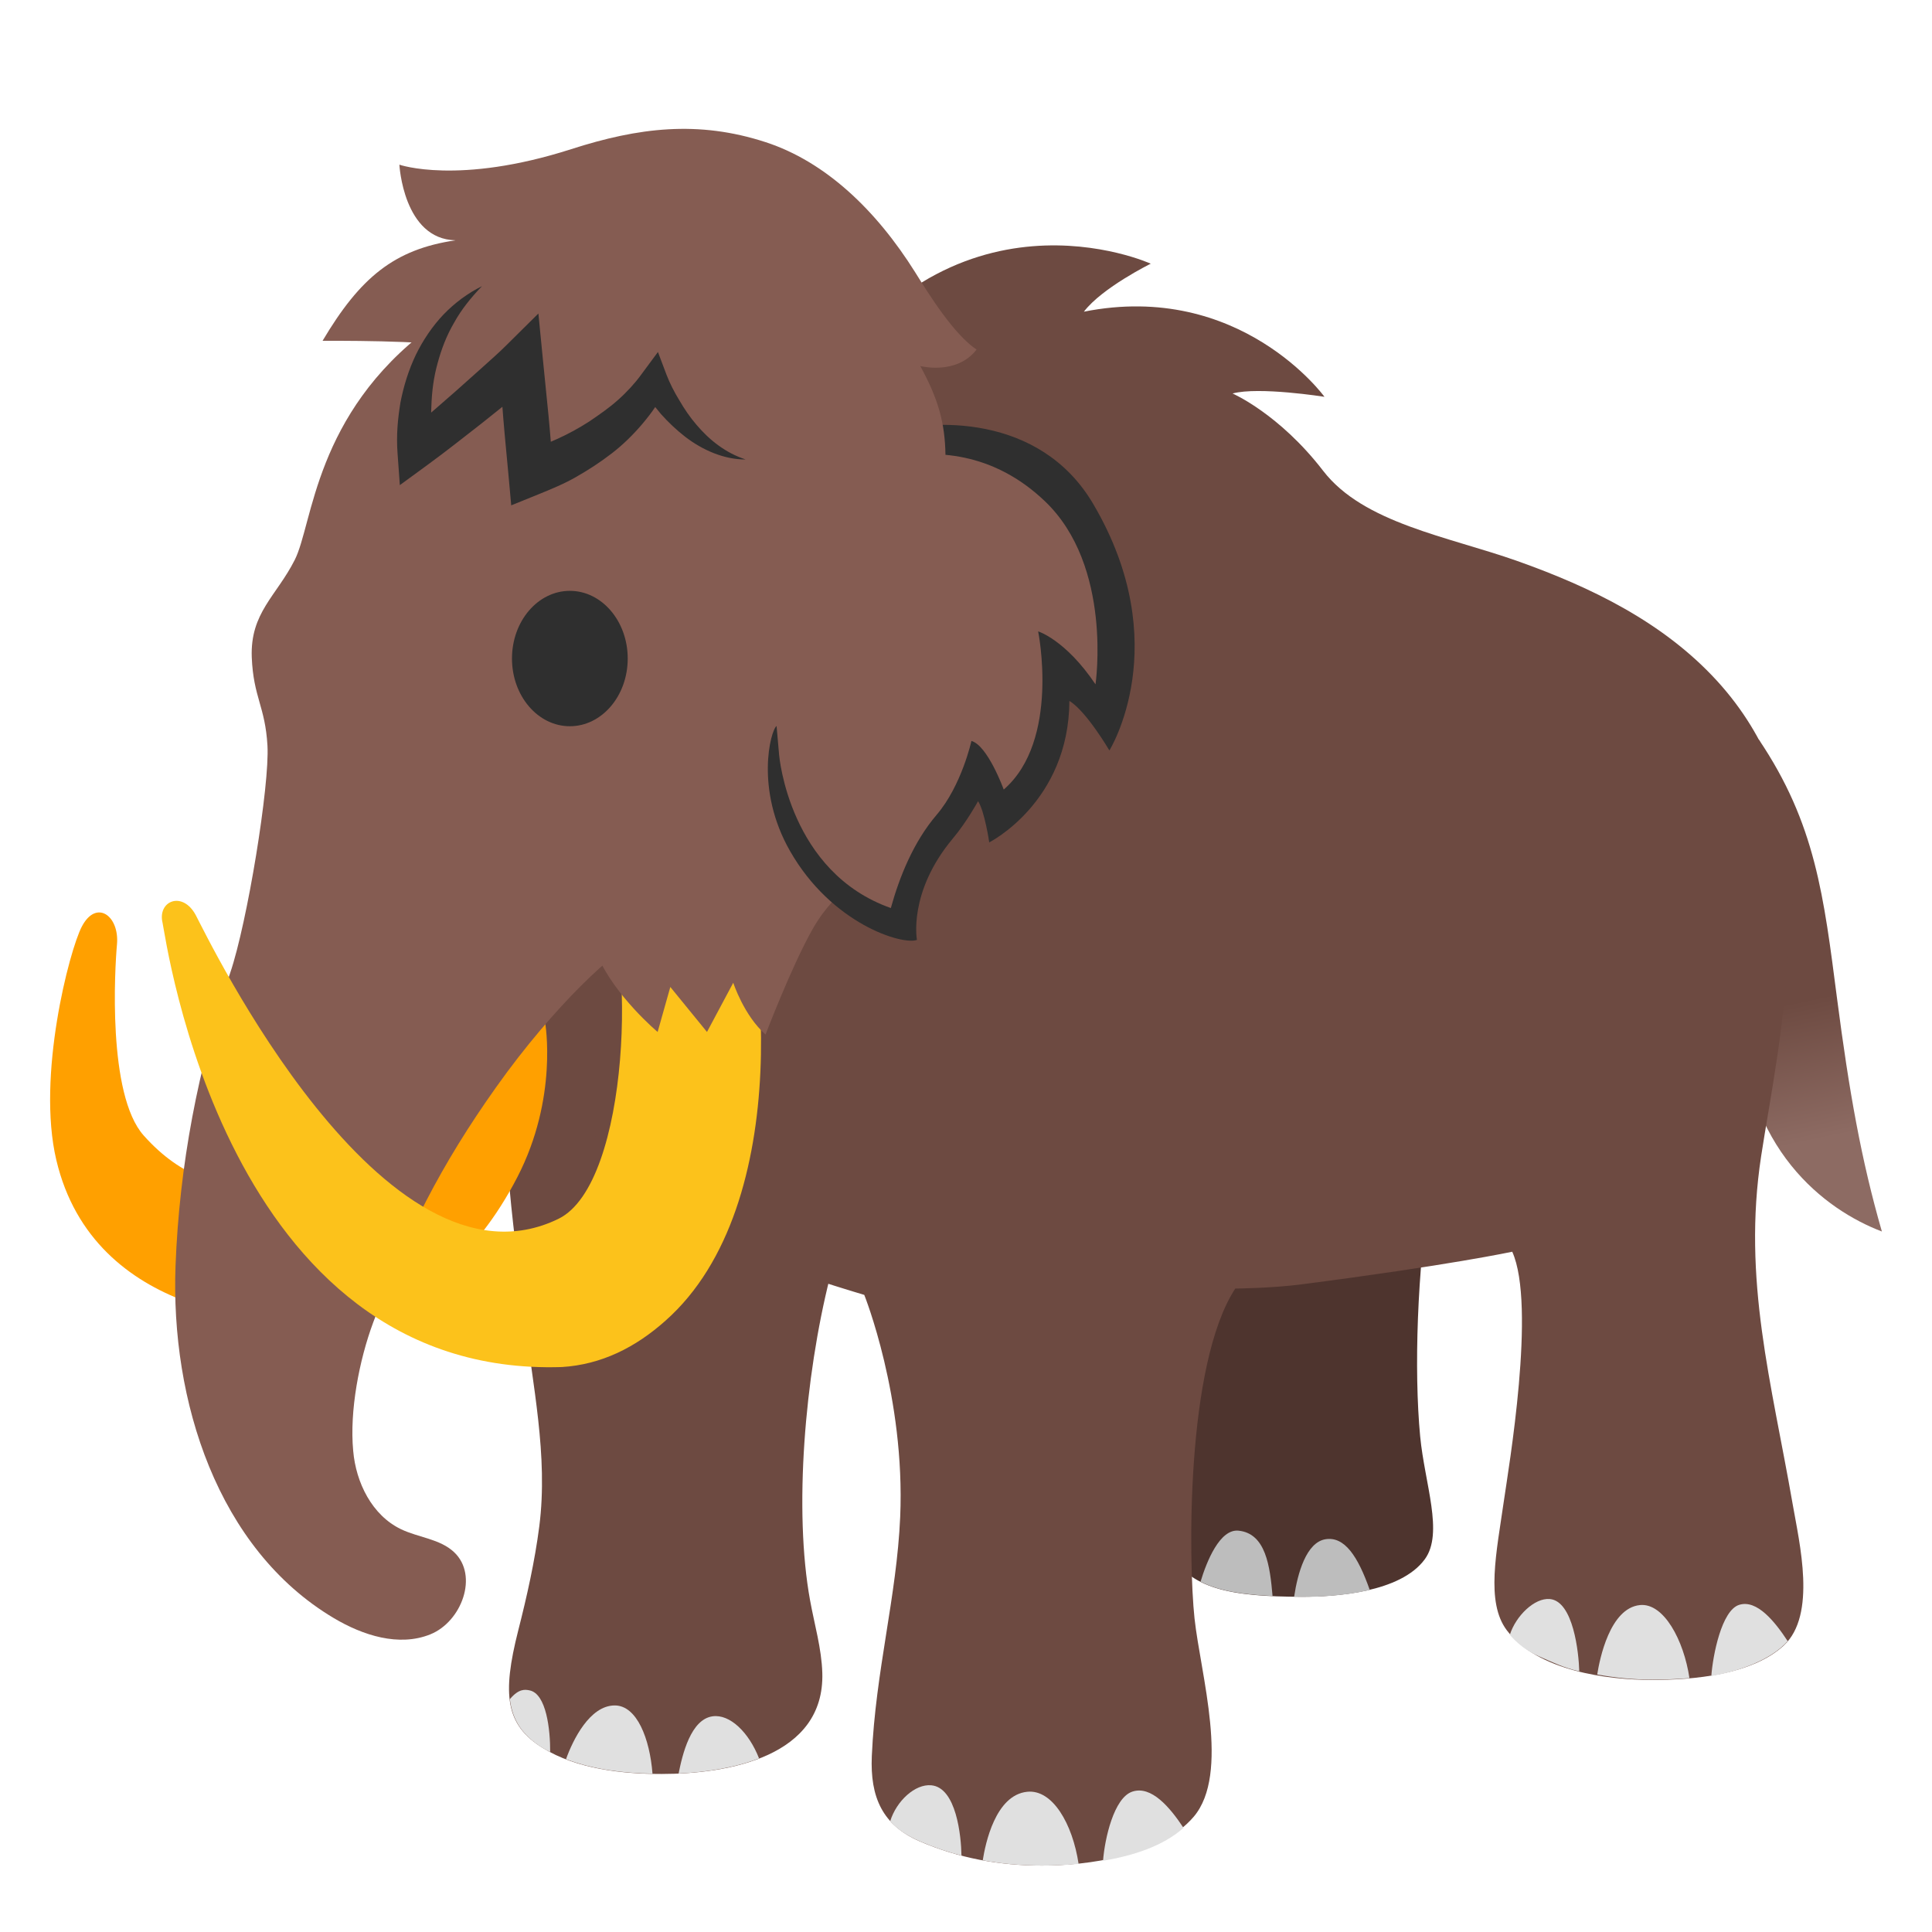
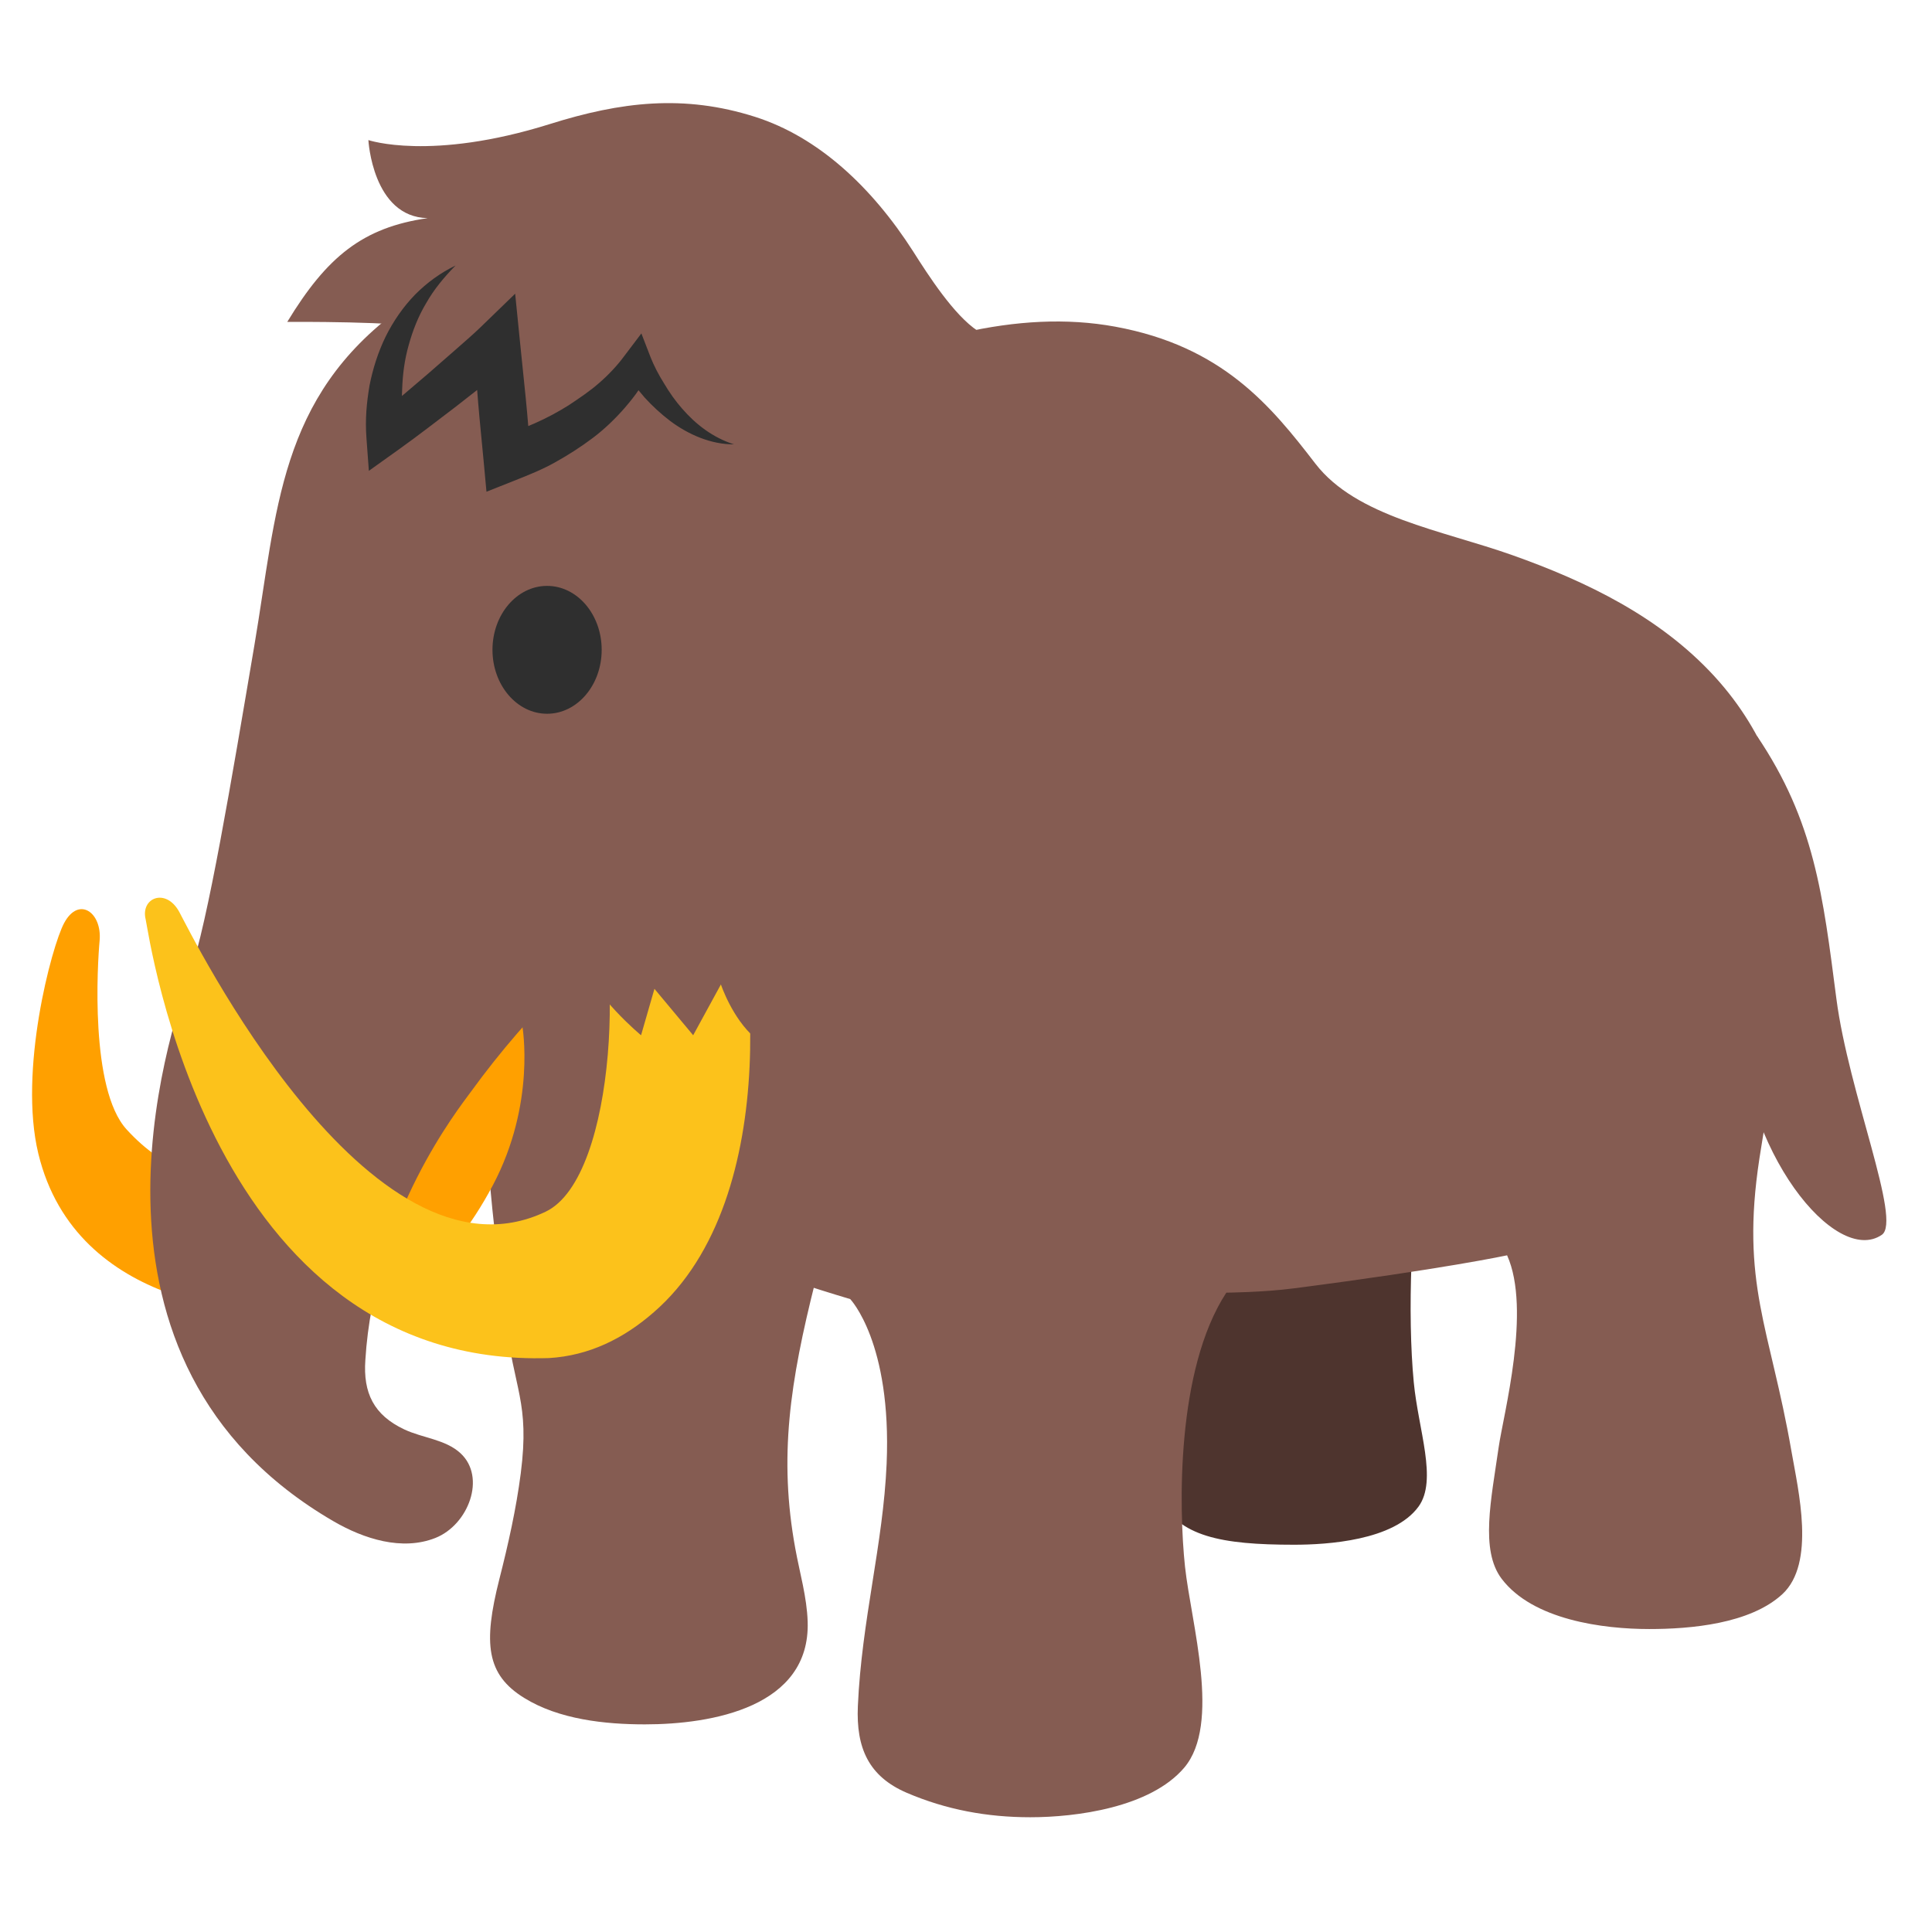
- <svg xmlns="http://www.w3.org/2000/svg" xmlns:xlink="http://www.w3.org/1999/xlink" version="1.1" id="Layer_8" x="0px" y="0px" viewBox="0 0 128 128" style="enable-background:new 0 0 128 128;" xml:space="preserve">
+ <svg xmlns="http://www.w3.org/2000/svg" version="1.1" id="Layer_8" x="0px" y="0px" viewBox="0 0 128 128" style="enable-background:new 0 0 128 128;" xml:space="preserve">
  <defs id="defs35897">
-     <linearGradient id="linearGradient40788">
-       <stop style="stop-color:#6d4a41;stop-opacity:1;" offset="0" id="stop40784" />
-       <stop style="stop-color:#8d6b63;stop-opacity:1;" offset="1" id="stop40786" />
-     </linearGradient>
-     <linearGradient xlink:href="#linearGradient40788" id="linearGradient40790" x1="118.957" y1="66.363" x2="120.846" y2="75.448" gradientUnits="userSpaceOnUse" />
    <radialGradient id="SVGID_3_" cx="58.513" cy="44.436" r="46.035" gradientUnits="userSpaceOnUse">
      <stop offset="0.27" style="stop-color:#85574A" id="stop35836" />
      <stop offset="0.859" style="stop-color:#9B6A57" id="stop35838" />
    </radialGradient>
    <linearGradient id="SVGID_4_" gradientUnits="userSpaceOnUse" x1="36.706" y1="77.203" x2="76.267" y2="22.414">
      <stop offset="0.137" style="stop-color:#754D41" id="stop35843" />
      <stop offset="0.786" style="stop-color:#805447;stop-opacity:0.248" id="stop35845" />
      <stop offset="1" style="stop-color:#85574A;stop-opacity:0" id="stop35847" />
    </linearGradient>
+     <clipPath clipPathUnits="userSpaceOnUse" id="clipPath17">
+       <g id="g25">
+         <path style="fill:#6d4a41;fill-opacity:1" d="m 116.51,48.97 c 3.78,5.6 4.32,10.42 5.2,17.19 0.8,6.16 4.293,14.524 2.97,15.43 -3.021,2.068 -9.14,-5.45 -9.39,-14.36" id="path17" />
+         <g id="g19">
+           <linearGradient id="linearGradient18" gradientUnits="userSpaceOnUse" x1="85.995" y1="98.939" x2="85.995" y2="82.787">
+             <stop offset="0.292" style="stop-color:#85574A" id="stop17" />
+             <stop offset="1" style="stop-color:#6A463E" id="stop18" />
+           </linearGradient>
+           <path style="fill:#4e342e" d="m 88.86,62.11 c -6.94,-2.38 -11.06,3.03 -11.19,5.83 -0.42,8.84 -1.75,31.81 -0.21,34.8 1.29,2.51 4.02,3.05 8.81,3.05 2.16,0 6.51,-0.27 8.13,-2.49 1.26,-1.73 -0.01,-5 -0.31,-8.13 C 93.67,90.74 93.9,84.18 94.75,78.65 95.78,72.02 95.8,64.48 88.86,62.11 Z" id="path18" />
+           <g id="g18">
+ 			
+ 			
+ 		</g>
+         </g>
+         <g id="g21">
+           <linearGradient id="linearGradient20" gradientUnits="userSpaceOnUse" x1="44.615" y1="99.224" x2="44.615" y2="80.454">
+             <stop offset="0" style="stop-color:#9B6A57" id="stop19" />
+             <stop offset="0.869" style="stop-color:#85574A" id="stop20" />
+           </linearGradient>
+           <path style="fill:#6d4a41" d="M 55.25,72.46 C 55.2,72.23 54.28,61.93 45.43,62.1 c -8.85,0.18 -11.16,3.67 -11.65,6.74 -0.91,5.74 0.52,14.38 0.96,18.24 0.53,4.66 1.59,9.34 0.99,14.04 -0.3,2.33 -0.82,4.64 -1.4,6.92 -1.07,4.22 -0.84,6.24 1.62,7.76 2.27,1.41 5.29,1.73 7.89,1.73 4.41,0 10.81,-1.14 10.64,-6.7 -0.05,-1.62 -0.52,-3.2 -0.81,-4.8 -1.09,-5.96 -0.35,-14.81 1.31,-21.39 0.7,-2.81 1.17,-8.02 0.27,-12.18 z" id="path20" />
+           <g id="g20">
+ 			
+ 			
+ 			
+ 		</g>
+         </g>
+         <path style="fill:#6d4a41" d="M 113.74,45.09 C 110.19,41.22 105.41,38.9 100.53,37.17 95.93,35.54 90.34,34.67 87.66,31.19 84.75,27.41 81.591,23.529 74.589,22.241 68.186,21.064 61.338,23.049 53.66,26.5 53.28,27.12 33.49,65.66 33.49,65.66 35.4,71.42 41.75,79.24 49.27,83 c 2.13,1.06 7.99,2.79 7.99,2.79 0,0 2.72,6.77 2.38,14.71 -0.23,5.29 -1.63,10.19 -1.88,15.84 -0.12,2.74 0.71,4.59 3.19,5.66 2.59,1.11 5.26,1.6 8.08,1.6 2.99,0 7.84,-0.63 10.06,-3.24 2.42,-2.86 0.45,-9.44 0.05,-13.14 -0.4,-3.75 -0.6,-16.8 2.7,-21.85 0,0 2.41,-0.02 4.4,-0.28 9.77,-1.26 13.95,-2.16 13.95,-2.16 1.6,3.56 -0.25,14.38 -0.55,16.48 -0.49,3.43 -1.22,6.73 0.19,8.6 2.04,2.7 6.65,3.29 9.65,3.29 2.69,0 6.58,-0.33 8.7,-2.28 2.19,-2.03 1.04,-6.77 0.59,-9.36 -1.4,-8.06 -3.34,-14.87 -2.09,-23.06 0.57,-3.75 1.75,-9.43 1.75,-14.47 0.02,-0.03 2.37,-9.33 -4.69,-17.04 z" id="path21" />
+         <g id="g22">
+ 		
+ 		
+ 		
+ 	</g>
+         <g id="g23">
+ 		
+ 		
+ 		
+ 	</g>
+         <g id="g24">
+ 			
+ 		</g>
+       </g>
+     </clipPath>
  </defs>
-   <g id="g46847">
-     <path style="fill:url(#linearGradient40790);fill-opacity:1" d="m 116.51,48.97 c 3.78,5.6 4.32,10.42 5.2,17.19 0.8,6.16 1.6,10.68 2.97,15.43 -3.76,-1.43 -9.14,-5.45 -9.39,-14.36" id="path35798" />
-     <g id="g35813">
+   <g id="g46847" transform="matrix(1.013755,0,0,1.013755,-1.719001,-0.9025102)" style="stroke-width:0.986">
+     <path style="fill:#855c52;fill-opacity:1;stroke-width:0.986" d="m 116.51,48.97 c 3.78,5.6 4.32,10.42 5.2,17.19 0.8,6.16 4.293,14.524 2.97,15.43 -3.021,2.068 -9.14,-5.45 -9.39,-14.36" id="path35798" />
+     <g id="g35813" style="stroke-width:0.986">
      <linearGradient id="SVGID_1_" gradientUnits="userSpaceOnUse" x1="85.995" y1="98.939" x2="85.995" y2="82.787">
        <stop offset="0.292" style="stop-color:#85574A" id="stop35800" />
        <stop offset="1" style="stop-color:#6A463E" id="stop35802" />
      </linearGradient>
-       <path style="fill:#4e342e" d="m 88.86,62.11 c -6.94,-2.38 -11.06,3.03 -11.19,5.83 -0.42,8.84 -1.75,31.81 -0.21,34.8 1.29,2.51 4.02,3.05 8.81,3.05 2.16,0 6.51,-0.27 8.13,-2.49 1.26,-1.73 -0.01,-5 -0.31,-8.13 C 93.67,90.74 93.9,84.18 94.75,78.65 95.78,72.02 95.8,64.48 88.86,62.11 Z" id="path35805" />
-       <g id="g35811">
-         <path style="fill:#bdbdbd" d="m 82.05,101.41 c -1.24,-0.12 -2.11,2.05 -2.51,3.38 1.18,0.6 2.75,0.86 4.77,0.95 -0.17,-1.96 -0.44,-4.15 -2.26,-4.33 z" id="path35807" />
-         <path style="fill:#bdbdbd" d="m 87.81,101.98 c -1.26,0.21 -1.84,2.24 -2.07,3.81 0.18,0 0.35,0.01 0.54,0.01 1.13,0 2.85,-0.08 4.47,-0.46 -0.79,-2.25 -1.68,-3.57 -2.94,-3.36 z" id="path35809" />
-       </g>
+       <path style="fill:#4e342e;stroke-width:0.986" d="m 88.86,58.164 c -6.94,-2.38 -11.06,3.03 -11.19,5.83 -0.42,8.84 -1.75,31.81 -0.21,34.8 1.29,2.51 4.02,3.05 8.81,3.05 2.16,0 6.51,-0.27 8.13,-2.49 1.26,-1.73 -0.01,-5 -0.31,-8.13 -0.42,-4.43 -0.19,-10.99 0.66,-16.52 1.03,-6.63 1.05,-14.17 -5.89,-16.54 z" id="path35805" />
+       <g id="g35811" style="stroke-width:0.986">
+ 			
+ 			
+ 		</g>
    </g>
-     <g id="g35832">
+     <g id="g35832" style="stroke-width:0.986">
      <linearGradient id="SVGID_2_" gradientUnits="userSpaceOnUse" x1="44.615" y1="99.224" x2="44.615" y2="80.454">
        <stop offset="0" style="stop-color:#9B6A57" id="stop35817" />
        <stop offset="0.869" style="stop-color:#85574A" id="stop35819" />
      </linearGradient>
-       <path style="fill:#6d4a41" d="M 55.25,72.46 C 55.2,72.23 54.28,61.93 45.43,62.1 c -8.85,0.18 -11.16,3.67 -11.65,6.74 -0.91,5.74 0.52,14.38 0.96,18.24 0.53,4.66 1.59,9.34 0.99,14.04 -0.3,2.33 -0.82,4.64 -1.4,6.92 -1.07,4.22 -0.84,6.24 1.62,7.76 2.27,1.41 5.29,1.73 7.89,1.73 4.41,0 10.81,-1.14 10.64,-6.7 -0.05,-1.62 -0.52,-3.2 -0.81,-4.8 -1.09,-5.96 -0.35,-14.81 1.31,-21.39 0.7,-2.81 1.17,-8.02 0.27,-12.18 z" id="path35822" />
-       <g id="g35830">
-         <path style="fill:#e0e0e0" d="m 35.08,111.99 c -0.29,-0.06 -0.7,-0.12 -1.28,0.56 -0.01,0.01 -0.01,0.02 -0.02,0.03 0.17,1.4 0.83,2.39 2.16,3.22 0.17,0.1 0.34,0.19 0.51,0.28 0.01,-1.48 -0.25,-3.87 -1.37,-4.09 z" id="path35824" />
-         <path style="fill:#e0e0e0" d="m 40.73,112.99 c -1.66,0 -2.78,2.3 -3.23,3.56 1.8,0.69 3.84,0.93 5.73,0.96 -0.18,-2.31 -1.03,-4.52 -2.5,-4.52 z" id="path35826" />
-         <path style="fill:#e0e0e0" d="m 47.21,113.71 c -1.44,0.2 -2,2.52 -2.25,3.79 1.75,-0.08 3.67,-0.36 5.33,-1 -0.68,-1.74 -1.94,-2.95 -3.08,-2.79 z" id="path35828" />
-       </g>
+       <path style="fill:#855c52;stroke-width:0.986" d="M 55.25,72.46 C 55.2,72.23 54.28,61.93 45.43,62.1 c -8.85,0.18 -11.16,3.67 -11.65,6.74 -0.91,5.74 0.52,14.38 0.96,18.24 0.53,4.66 1.59,5.394 0.99,10.094 -0.3,2.33 -0.82,4.64 -1.4,6.92 -1.07,4.22 -0.84,6.24 1.62,7.76 2.27,1.41 5.29,1.73 7.89,1.73 4.41,0 10.81,-1.14 10.64,-6.7 -0.05,-1.62 -0.52,-3.2 -0.81,-4.8 C 52.58,96.124 53.32,91.22 54.98,84.64 c 0.7,-2.81 1.17,-8.02 0.27,-12.18 z" id="path35822" />
+       <g id="g35830" style="stroke-width:0.986">
+ 			
+ 			
+ 			
+ 		</g>
    </g>
-     <path style="fill:#6d4a41" d="m 113.74,45.09 c -3.55,-3.87 -8.33,-6.19 -13.21,-7.92 -4.6,-1.63 -10.19,-2.5 -12.87,-5.98 -2.91,-3.78 -6,-5.12 -6,-5.12 1.73,-0.47 6.09,0.22 6.09,0.22 0,0 -5.58,-7.7 -15.94,-5.64 1.21,-1.59 4.43,-3.18 4.43,-3.18 0,0 -13.37,-6.09 -22.58,9.03 -0.38,0.62 -20.17,39.16 -20.17,39.16 1.91,5.76 8.26,13.58 15.78,17.34 2.13,1.06 7.99,2.79 7.99,2.79 0,0 2.72,6.77 2.38,14.71 -0.23,5.29 -1.63,10.19 -1.88,15.84 -0.12,2.74 0.71,4.59 3.19,5.66 2.59,1.11 5.26,1.6 8.08,1.6 2.99,0 7.84,-0.63 10.06,-3.24 2.42,-2.86 0.45,-9.44 0.05,-13.14 -0.4,-3.75 -0.6,-16.8 2.7,-21.85 0,0 2.41,-0.02 4.4,-0.28 9.77,-1.26 13.95,-2.16 13.95,-2.16 1.6,3.56 -0.25,14.38 -0.55,16.48 -0.49,3.43 -1.22,6.73 0.19,8.6 2.04,2.7 6.65,3.29 9.65,3.29 2.69,0 6.58,-0.33 8.7,-2.28 2.19,-2.03 1.04,-6.77 0.59,-9.36 -1.4,-8.06 -3.34,-14.87 -2.09,-23.06 0.57,-3.75 1.75,-9.43 1.75,-14.47 0.02,-0.03 2.37,-9.33 -4.69,-17.04 z" id="path35841" />
-     <g id="g35858">
-       <path style="fill:#e0e0e0" d="m 61.7,118.28 c -1.07,-0.1 -2.3,1.03 -2.72,2.37 0.44,0.53 1.08,0.96 1.98,1.35 0.9,0.39 1.82,0.7 2.74,0.94 -0.02,-1.3 -0.34,-4.51 -2,-4.66 z" id="path35852" />
-       <path style="fill:#e0e0e0" d="m 68.05,118.71 c -2.11,0.22 -2.77,3.46 -2.94,4.54 1.29,0.24 2.6,0.35 3.94,0.35 0.71,0 1.54,-0.03 2.41,-0.11 -0.4,-2.66 -1.73,-4.96 -3.41,-4.78 z" id="path35854" />
-       <path style="fill:#e0e0e0" d="m 75.02,118.7 c -1.22,0.4 -1.83,3.12 -1.94,4.58 1.98,-0.33 3.98,-0.97 5.33,-2.18 -0.9,-1.36 -2.13,-2.82 -3.39,-2.4 z" id="path35856" />
-     </g>
-     <g id="g35866">
-       <path style="fill:#e0e0e0" d="m 102.68,105.94 c -1.01,-0.09 -2.25,1.11 -2.65,2.37 0.42,0.5 1.09,1.07 1.94,1.43 0.9,0.39 1.61,0.75 2.66,0.99 -0.03,-1.22 -0.39,-4.65 -1.95,-4.79 z" id="path35860" />
-       <path style="fill:#e0e0e0" d="m 108.65,106.34 c -1.99,0.2 -2.67,3.58 -2.83,4.6 1.21,0.22 2.41,0.34 3.68,0.34 0.67,0 1.61,-0.03 2.43,-0.1 -0.37,-2.5 -1.7,-5 -3.28,-4.84 z" id="path35862" />
-       <path style="fill:#e0e0e0" d="m 115.21,106.33 c -1.15,0.38 -1.73,3.33 -1.83,4.71 1.86,-0.31 3.97,-1.08 5.06,-2.31 -0.84,-1.28 -2.04,-2.79 -3.23,-2.4 z" id="path35864" />
-     </g>
-     <g id="g35880">
+     <path style="fill:#855c52;stroke-width:0.986" d="M 113.74,45.09 C 110.19,41.22 105.41,38.9 100.53,37.17 95.93,35.54 90.34,34.67 87.66,31.19 84.75,27.41 81.591,23.529 74.589,22.241 68.186,21.064 61.338,23.049 53.66,26.5 53.28,27.12 33.49,65.66 33.49,65.66 35.4,71.42 41.75,79.24 49.27,83 c 2.13,1.06 7.99,2.79 7.99,2.79 0,0 2.72,2.824 2.38,10.764 -0.23,5.29 -1.63,10.19 -1.88,15.84 -0.12,2.74 0.71,4.59 3.19,5.66 2.59,1.11 5.26,1.6 8.08,1.6 2.99,0 7.84,-0.63 10.06,-3.24 2.42,-2.86 0.45,-9.44 0.05,-13.14 -0.4,-3.75 -0.6,-12.854 2.7,-17.904 0,0 2.41,-0.02 4.4,-0.28 9.77,-1.26 13.95,-2.16 13.95,-2.16 1.6,3.56 -0.25,10.434 -0.55,12.534 -0.49,3.43 -1.22,6.73 0.19,8.6 2.04,2.7 6.65,3.29 9.65,3.29 2.69,0 6.58,-0.33 8.7,-2.28 2.19,-2.03 1.04,-6.77 0.59,-9.36 -1.4,-8.06 -3.34,-10.924 -2.09,-19.114 0.57,-3.75 1.75,-9.43 1.75,-14.47 0.02,-0.03 2.37,-9.33 -4.69,-17.04 z" id="path35841" />
+     <g id="g35858" style="stroke-width:0.986">
+ 		
+ 		
+ 		
+ 	</g>
+     <g id="g35866" style="stroke-width:0.986">
+ 		
+ 		
+ 		
+ 	</g>
+     <g id="g35880" style="stroke-width:0.986">
			
		</g>
  </g>
-   <g id="g46817">
-     <path style="fill:#ffa000;fill-opacity:1" d="m 19.68,87.56 c 0,0 8.93,1.4 14.6,-9.58 2.71,-5.25 1.84,-10.2 1.84,-10.2 l -5.78,-6.01 z" id="path35815" />
-     <path style="fill:#ffa000" d="M 20.6,87.46 C 18.34,87.7 6.22,87.41 3.73,76.85 2.42,71.3 4.6,62.95 5.42,61.39 c 0.96,-1.84 2.5,-0.72 2.33,1.18 -0.14,1.54 -0.65,9.95 1.77,12.66 5.09,5.71 10.47,2.25 10.47,2.25 z" id="path35834" />
-     <path style="fill:#855c52" d="m 24.72,87.63 c 2.21,-5.95 4.5,-10.46 8.15,-15.6 3.87,-5.46 8.04,-9.25 9.27,-9.63 1.25,-0.38 3.4,-1.7 4.74,-2.21 3.56,-1.35 6.2,-3.61 6.11,-5.71 -0.16,-3.86 7.85,-16.72 1.16,-26.69 -2.18,-3.25 -5.75,-5.59 -9.3,-7.24 -3.72,-1.73 -7.28,-3.7 -11.42,-4.32 -3.96,-0.6 -1.79,3.11 -5,5.52 -7.6,5.7 -7.69,12.94 -8.9,15.34 -1.21,2.4 -2.96,3.5 -2.85,6.46 0.11,2.66 0.89,3.24 1.04,5.85 0.15,2.61 -1.33,11.71 -2.47,15.06 -2.12,6.22 -3.37,12.78 -3.62,19.39 -0.34,8.95 2.78,18.77 10.48,23.35 1.93,1.15 4.32,1.92 6.4,1.08 2.08,-0.84 3.21,-3.9 1.58,-5.44 -0.94,-0.89 -2.37,-0.97 -3.53,-1.53 -1.91,-0.92 -2.98,-3.08 -3.16,-5.19 -0.25,-2.64 0.4,-6.01 1.32,-8.49 z" id="path35868" />
-     <path style="fill:#fcc21b" d="M 37.22,90.57 C 14.87,91.29 10.99,62.08 10.77,61.14 c -0.35,-1.45 1.32,-2.15 2.2,-0.51 0.77,1.45 12.44,25.77 24.03,20.12 4.79,-2.34 5.14,-18.41 2.82,-21.91 -1.23,-1.85 8.53,-2.45 8.53,-2.45 2.42,5.26 4.4,23.43 -4.25,31.1 -2,1.79 -4.27,2.92 -6.88,3.08 z" id="path35872" />
-     <path style="fill:#855c52;fill-opacity:1" d="m 39.59,56.98 c -1.18,1.55 -0.61,4.89 0,6.33 1.13,2.67 3.98,5.06 3.98,5.06 l 0.84,-2.98 2.43,2.98 1.74,-3.26 c 0,0 0.71,2.18 2.14,3.43 0,0 1.73,-4.54 3.12,-6.99 1.75,-3.09 3.62,-2.83 3.91,-7.04" id="path35874" />
-     <path style="fill:#855c52;fill-opacity:1" d="m 56.66,30.16 c 2.86,-1.55 7.62,-1.52 10.36,-0.27 10.15,4.64 6.62,18.18 6.62,18.18 -1.25,-1.59 -3.58,-4.33 -3.58,-4.33 0.28,5.86 -4,10.65 -4,10.65 C 65.88,53.62 64.95,51.5 64.66,50.95 62.06,54.86 59.4,61.6 59.4,61.6 56.84,60.58 53.67,57.66 52.8,55.83 52.31,54.8 48,47.57 51.78,36.06 c 0.97,-2.97 1.96,-4.32 4.88,-5.9 z" id="path35882" />
-     <path style="fill:#2f2f2f;fill-opacity:1" d="m 58.56,28.68 c -3.37,1.01 -5.46,2.97 -6.43,4.09 -0.41,0.47 -0.82,1.52 0.41,0.46 1.21,-1.05 9.89,-6.5 16.68,-0.03 4.52,4.3 3.36,12.14 3.36,12.14 -1.98,-2.95 -3.8,-3.51 -3.8,-3.51 0,0 1.47,7.23 -2.28,10.48 0,0 -1.06,-2.92 -2.14,-3.22 0,0 -0.65,2.96 -2.31,4.9 -1.52,1.78 -2.45,4.08 -3.03,6.17 C 52.29,57.79 51.63,50.1 51.62,50.03 L 51.45,48.1 c -0.4,0.29 -1.44,4.2 0.89,8.28 2.76,4.84 7.45,6.25 8.41,5.89 0,0 -0.6,-3.16 2.38,-6.72 0.93,-1.11 1.67,-2.47 1.67,-2.47 0.44,0.68 0.74,2.73 0.74,2.73 0,0 5.27,-2.65 5.31,-9.37 1.12,0.67 2.65,3.28 2.65,3.28 0,0 4.4,-7.04 -1.07,-16.33 -3.54,-6.02 -10.79,-5.64 -13.87,-4.71 z" id="path35884" />
-     <ellipse style="fill:#2f2f2f;fill-opacity:1;stroke-width:35.906;stroke-linecap:round" id="path38604" cx="37.754" cy="43.63" rx="3.834" ry="4.485" />
-     <path style="fill:#855c52;stroke-width:1;fill-opacity:1" d="m 37.85,9.88 c -7.48,2.4 -11.39,1.03 -11.39,1.03 0,0 0.26,4.94 3.72,5.01 -4.07,0.6 -6.32,2.47 -8.81,6.66 0,0 7.56,-0.05 8.37,0.42 0,0 0.95,6.28 21.13,11.14 2.93,0.71 11.81,-1.23 11.77,-3.98 -0.03,-2.17 -0.49,-3.75 -1.67,-5.91 0,0 2.4,0.63 3.73,-1.09 C 63.2,22.151 61.59,19.581 60.64,18.051 58.04,13.901 54.68,10.71 50.73,9.42 46.25,7.96 42.3,8.45 37.85,9.88 Z" id="path43071" />
-     <path style="fill:#2f2f2f;stroke-width:1;fill-opacity:1" d="m 31.93,18.961 c -0.72,0.75 -1.36,1.54 -1.84,2.41 -0.5,0.85 -0.85,1.77 -1.1,2.7 -0.26,0.93 -0.38,1.88 -0.41,2.84 -0.05,0.93 0.01,1.95 0.17,2.76 l -1.98,-0.77 3.43,-2.99 1.69,-1.51 c 0.55,-0.5 1.13,-1 1.61,-1.48 l 2.17,-2.15 0.3,3.06 0.37,3.7 c 0.12,1.23 0.21,2.47 0.31,3.71 l -1.98,-1.26 c 0.77,-0.27 1.51,-0.57 2.25,-0.9 0.73,-0.33 1.44,-0.72 2.11,-1.15 0.66,-0.45 1.32,-0.9 1.91,-1.43 0.58,-0.51 1.16,-1.15 1.54,-1.68 l 1.11,-1.5 0.57,1.51 c 0.21,0.55 0.52,1.16 0.86,1.71 0.33,0.57 0.7,1.11 1.13,1.61 0.85,1 1.91,1.85 3.25,2.29 -1.41,0.01 -2.84,-0.61 -4,-1.5 -0.58,-0.45 -1.12,-0.96 -1.61,-1.51 -0.48,-0.57 -0.91,-1.13 -1.31,-1.83 h 1.67 c -0.43,1.01 -0.96,1.73 -1.58,2.47 -0.61,0.72 -1.29,1.39 -2.03,1.96 -0.74,0.57 -1.53,1.09 -2.34,1.55 -0.81,0.47 -1.67,0.82 -2.53,1.17 l -1.8,0.73 -0.18,-1.99 c -0.11,-1.24 -0.24,-2.47 -0.34,-3.71 l -0.29,-3.71 2.49,0.93 c -0.61,0.58 -1.19,1.08 -1.79,1.57 l -1.8,1.44 c -1.21,0.94 -2.4,1.89 -3.65,2.8 l -1.82,1.33 -0.15,-2.09 c -0.09,-1.23 0.01,-2.27 0.19,-3.38 0.21,-1.09 0.54,-2.15 1.01,-3.14 0.48,-0.99 1.1,-1.91 1.84,-2.69 0.75,-0.78 1.62,-1.42 2.55,-1.88 z" id="path43073" />
+   <g id="g8" style="stroke:#2f2f2f;stroke-width:6.215;stroke-linecap:butt;stroke-linejoin:round;stroke-dasharray:none;stroke-opacity:1" clip-path="url(#clipPath17)" transform="matrix(1.013755,0,0,1.013755,-1.719001,-0.9025102)">
+     <path style="fill:#855c52;stroke:#2f2f2f;stroke-width:6.215;stroke-linecap:butt;stroke-linejoin:round;stroke-dasharray:none;stroke-opacity:1" d="m 23.958,88.157 c 2.302,-6.058 4.687,-10.65 8.488,-15.883 4.031,-5.559 8.374,-9.418 9.655,-9.805 1.302,-0.387 3.541,-1.731 4.937,-2.25 3.708,-1.374 6.457,-3.675 6.364,-5.814 -0.167,-3.93 8.176,-17.023 1.208,-27.174 -2.271,-3.309 -5.989,-5.691 -9.686,-7.371 -3.874,-1.761 -7.582,-3.767 -11.894,-4.398 -4.124,-0.611 -1.864,3.166 -5.208,5.62 -7.916,5.803 -8.009,13.175 -9.27,15.618 -1.26,2.444 -3.083,3.563 -2.968,6.577 0.115,2.708 0.927,3.299 1.083,5.956 0.156,2.657 -1.385,11.922 -2.573,15.333 -2.208,6.333 -3.51,13.012 -3.77,19.742 -0.354,9.112 2.895,19.111 10.915,23.774 2.01,1.171 4.499,1.955 6.666,1.1 2.166,-0.855 3.343,-3.971 1.646,-5.539 -0.979,-0.906 -2.468,-0.988 -3.677,-1.558 -1.989,-0.937 -3.104,-3.136 -3.291,-5.284 -0.26,-2.688 0.417,-6.119 1.375,-8.644 z" id="path3" />
+     <path style="fill:#855c52;fill-opacity:1;stroke:#2f2f2f;stroke-width:6.215;stroke-linecap:butt;stroke-linejoin:round;stroke-dasharray:none;stroke-opacity:1" d="m 39.446,56.951 c -1.229,1.578 -0.635,4.979 0,6.445 1.177,2.718 4.145,5.152 4.145,5.152 l 0.875,-3.034 2.531,3.034 1.812,-3.319 c 0,0 0.739,2.22 2.229,3.492 0,0 1.802,-4.622 3.25,-7.117 1.823,-3.146 3.77,-2.881 4.072,-7.168" id="path5" />
+     <path style="fill:#855c52;fill-opacity:1;stroke:#2f2f2f;stroke-width:6.215;stroke-linecap:butt;stroke-linejoin:round;stroke-dasharray:none;stroke-opacity:1" d="m 57.46,32.237 c 2.979,-1.578 7.936,-1.548 10.79,-0.275 10.571,4.724 6.895,18.51 6.895,18.51 -1.302,-1.619 -3.729,-4.409 -3.729,-4.409 0.292,5.966 -4.166,10.843 -4.166,10.843 -0.187,-0.784 -1.156,-2.942 -1.458,-3.502 -2.708,3.981 -5.478,10.843 -5.478,10.843 -2.666,-1.039 -5.968,-4.011 -6.874,-5.875 -0.51,-1.049 -4.999,-8.41 -1.062,-20.129 1.01,-3.024 2.041,-4.398 5.083,-6.007 z" id="path6" />
+     <ellipse style="fill:#2f2f2f;fill-opacity:1;stroke:#2f2f2f;stroke-width:6.215;stroke-linecap:butt;stroke-linejoin:round;stroke-dasharray:none;stroke-opacity:1" id="ellipse6" cx="37.449" cy="43.358" rx="3.569" ry="4.179" />
+     <path style="fill:#855c52;fill-opacity:1;stroke:#2f2f2f;stroke-width:6.215;stroke-linecap:butt;stroke-linejoin:round;stroke-dasharray:none;stroke-opacity:1" d="m 37.634,8.997 c -7.791,2.444 -11.863,1.049 -11.863,1.049 0,0 0.271,5.03 3.874,5.101 -4.239,0.611 -6.582,2.515 -9.176,6.781 0,0 7.874,-0.051 8.718,0.428 0,0 0.989,6.394 22.007,11.342 3.052,0.723 12.3,-1.252 12.259,-4.052 -0.031,-2.209 -0.51,-3.818 -1.739,-6.017 0,0 2.5,0.641 3.885,-1.11 -1.562,-1.028 -3.239,-3.645 -4.229,-5.203 C 58.662,13.09 55.163,9.842 51.049,8.529 46.382,7.042 42.268,7.541 37.634,8.997 Z" id="path7" />
+     <path style="fill:#2f2f2f;fill-opacity:1;stroke:#2f2f2f;stroke-width:6.215;stroke-linecap:butt;stroke-linejoin:round;stroke-dasharray:none;stroke-opacity:1" d="m 31.468,18.242 c -0.75,0.764 -1.416,1.568 -1.916,2.454 -0.521,0.865 -0.885,1.802 -1.146,2.749 -0.271,0.947 -0.396,1.914 -0.427,2.892 -0.052,0.947 0.01,1.985 0.177,2.81 l -2.062,-0.784 3.572,-3.044 1.76,-1.537 C 31.999,23.271 32.603,22.762 33.103,22.273 l 2.26,-2.189 0.312,3.116 0.385,3.767 c 0.125,1.252 0.219,2.515 0.323,3.777 l -2.062,-1.283 c 0.802,-0.275 1.573,-0.58 2.343,-0.916 0.76,-0.336 1.5,-0.733 2.198,-1.171 0.687,-0.458 1.375,-0.916 1.989,-1.456 0.604,-0.519 1.208,-1.171 1.604,-1.71 l 1.156,-1.527 0.594,1.537 c 0.219,0.56 0.542,1.181 0.896,1.741 0.344,0.58 0.729,1.13 1.177,1.639 0.885,1.018 1.989,1.884 3.385,2.332 -1.469,0.01 -2.958,-0.621 -4.166,-1.527 -0.604,-0.458 -1.167,-0.977 -1.677,-1.537 -0.5,-0.58 -0.948,-1.151 -1.364,-1.863 h 1.739 c -0.448,1.028 -1,1.761 -1.646,2.515 -0.635,0.733 -1.344,1.415 -2.114,1.996 -0.771,0.58 -1.594,1.11 -2.437,1.578 -0.844,0.479 -1.739,0.835 -2.635,1.191 L 33.488,33.025 33.301,30.999 c -0.115,-1.262 -0.25,-2.515 -0.354,-3.777 l -0.302,-3.777 2.593,0.947 c -0.635,0.591 -1.239,1.1 -1.864,1.598 l -1.875,1.466 c -1.26,0.957 -2.5,1.924 -3.802,2.851 l -1.896,1.354 -0.156,-2.128 c -0.094,-1.252 0.01,-2.311 0.198,-3.441 0.219,-1.11 0.562,-2.189 1.052,-3.197 0.5,-1.008 1.146,-1.945 1.916,-2.739 0.781,-0.794 1.687,-1.446 2.656,-1.914 z" id="path8" />
+   </g>
+   <g id="g46817" transform="matrix(1.055849,0,0,1.032146,-3.531564,-1.979992)" style="stroke-width:0.958">
+     <path style="fill:#ffa000;fill-opacity:1;stroke-width:0.958" d="m 19.68,87.56 c 0,0 8.93,1.4 14.6,-9.58 2.71,-5.25 1.84,-10.2 1.84,-10.2 l -5.78,-6.01 z" id="path35815" />
+     <path style="fill:#ffa000;stroke-width:0.958" d="M 21.89,86.116 C 19.727,86.346 8.132,86.068 5.749,75.965 4.496,70.655 6.582,62.666 7.366,61.174 c 0.918,-1.76 2.392,-0.689 2.229,1.129 -0.134,1.473 -0.622,9.52 1.693,12.112 4.87,5.463 10.017,2.153 10.017,2.153 z" id="path35834" />
+     <path style="fill:#855c52;stroke-width:0.958" d="m 32.87,72.03 c 3.87,-5.46 8.04,-9.25 9.27,-9.63 1.25,-0.38 3.4,-1.7 4.74,-2.21 3.56,-1.35 6.2,-3.61 6.11,-5.71 -0.16,-3.86 7.85,-16.72 1.16,-26.69 -2.18,-3.25 -5.75,-5.59 -9.3,-7.24 -3.72,-1.73 -7.28,-3.7 -11.42,-4.32 -3.96,-0.6 -1.79,3.11 -5,5.52 -7.6,5.7 -7.69,12.94 -9.125,21.6 -1.435,8.66 -2.915,17.76 -4.055,21.11 -1.321,3.876 -8.215,24.854 9.01,35.1 1.93,1.15 4.32,1.92 6.4,1.08 2.08,-0.84 3.21,-3.9 1.58,-5.44 -0.94,-0.89 -2.37,-0.97 -3.53,-1.53 -1.91,-0.92 -2.586,-2.341 -2.44,-4.453 C 26.828,79.9 32.152,73.041 32.87,72.03 Z" id="path35868" />
+     <path style="fill:#fcc21b;stroke-width:0.958" d="M 37.791,89.092 C 16.407,89.781 12.695,61.834 12.485,60.935 c -0.335,-1.387 1.263,-2.057 2.105,-0.488 0.737,1.387 11.902,24.656 22.991,19.25 C 42.163,77.458 42.498,62.083 40.278,58.734 39.102,56.964 48.44,56.39 48.44,56.39 c 2.315,5.033 4.21,22.417 -4.066,29.755 -1.914,1.713 -4.085,2.794 -6.582,2.947 z" id="path35872" />
+     <path style="fill:#855c52;fill-opacity:1;stroke-width:0.958" d="m 39.59,56.98 c -1.18,1.55 -0.61,4.89 0,6.33 1.13,2.67 3.98,5.06 3.98,5.06 l 0.84,-2.98 2.43,2.98 1.74,-3.26 c 0,0 0.71,2.18 2.14,3.43 0,0 1.73,-4.54 3.12,-6.99 1.75,-3.09 3.62,-2.83 3.91,-7.04" id="path35874" />
+     <path style="fill:#855c52;fill-opacity:1;stroke-width:0.958" d="m 56.886,32.707 c 2.86,-1.55 7.62,-1.52 10.36,-0.27 10.15,4.64 6.62,18.18 6.62,18.18 -1.25,-1.59 -3.58,-4.33 -3.58,-4.33 0.28,5.86 -4,10.65 -4,10.65 -0.18,-0.77 -1.11,-2.89 -1.4,-3.44 -2.6,3.91 -5.26,10.65 -5.26,10.65 -2.56,-1.02 -5.73,-3.94 -6.6,-5.77 -0.49,-1.03 -4.8,-8.26 -1.02,-19.77 0.97,-2.97 1.96,-4.32 4.88,-5.9 z" id="path35882" />
+     <ellipse style="fill:#2f2f2f;fill-opacity:1;stroke-width:34.395;stroke-linecap:round" id="path38604" cx="37.673" cy="43.63" rx="3.426" ry="4.104" />
+     <path style="fill:#855c52;fill-opacity:1;stroke-width:0.958" d="m 37.85,9.88 c -7.48,2.4 -11.39,1.03 -11.39,1.03 0,0 0.26,4.94 3.72,5.01 -4.07,0.6 -6.32,2.47 -8.81,6.66 0,0 7.56,-0.05 8.37,0.42 0,0 0.95,6.28 21.13,11.14 2.93,0.71 11.81,-1.23 11.77,-3.98 -0.03,-2.17 -0.49,-3.75 -1.67,-5.91 0,0 2.4,0.63 3.73,-1.09 C 63.2,22.151 61.59,19.581 60.64,18.051 58.04,13.901 54.68,10.71 50.73,9.42 46.25,7.96 42.3,8.45 37.85,9.88 Z" id="path43071" />
+     <path style="fill:#2f2f2f;fill-opacity:1;stroke-width:0.958" d="m 31.93,18.961 c -0.72,0.75 -1.36,1.54 -1.84,2.41 -0.5,0.85 -0.85,1.77 -1.1,2.7 -0.26,0.93 -0.38,1.88 -0.41,2.84 -0.05,0.93 0.01,1.95 0.17,2.76 l -1.98,-0.77 3.43,-2.99 1.69,-1.51 c 0.55,-0.5 1.13,-1 1.61,-1.48 l 2.17,-2.15 0.3,3.06 0.37,3.7 c 0.12,1.23 0.21,2.47 0.31,3.71 l -1.98,-1.26 c 0.77,-0.27 1.51,-0.57 2.25,-0.9 0.73,-0.33 1.44,-0.72 2.11,-1.15 0.66,-0.45 1.32,-0.9 1.91,-1.43 0.58,-0.51 1.16,-1.15 1.54,-1.68 l 1.11,-1.5 0.57,1.51 c 0.21,0.55 0.52,1.16 0.86,1.71 0.33,0.57 0.7,1.11 1.13,1.61 0.85,1 1.91,1.85 3.25,2.29 -1.41,0.01 -2.84,-0.61 -4,-1.5 -0.58,-0.45 -1.12,-0.96 -1.61,-1.51 -0.48,-0.57 -0.91,-1.13 -1.31,-1.83 h 1.67 c -0.43,1.01 -0.96,1.73 -1.58,2.47 -0.61,0.72 -1.29,1.39 -2.03,1.96 -0.74,0.57 -1.53,1.09 -2.34,1.55 -0.81,0.47 -1.67,0.82 -2.53,1.17 l -1.8,0.73 -0.18,-1.99 c -0.11,-1.24 -0.24,-2.47 -0.34,-3.71 l -0.29,-3.71 2.49,0.93 c -0.61,0.58 -1.19,1.08 -1.79,1.57 l -1.8,1.44 c -1.21,0.94 -2.4,1.89 -3.65,2.8 l -1.82,1.33 -0.15,-2.09 c -0.09,-1.23 0.01,-2.27 0.19,-3.38 0.21,-1.09 0.54,-2.15 1.01,-3.14 0.48,-0.99 1.1,-1.91 1.84,-2.69 0.75,-0.78 1.62,-1.42 2.55,-1.88 z" id="path43073" />
  </g>
</svg>
